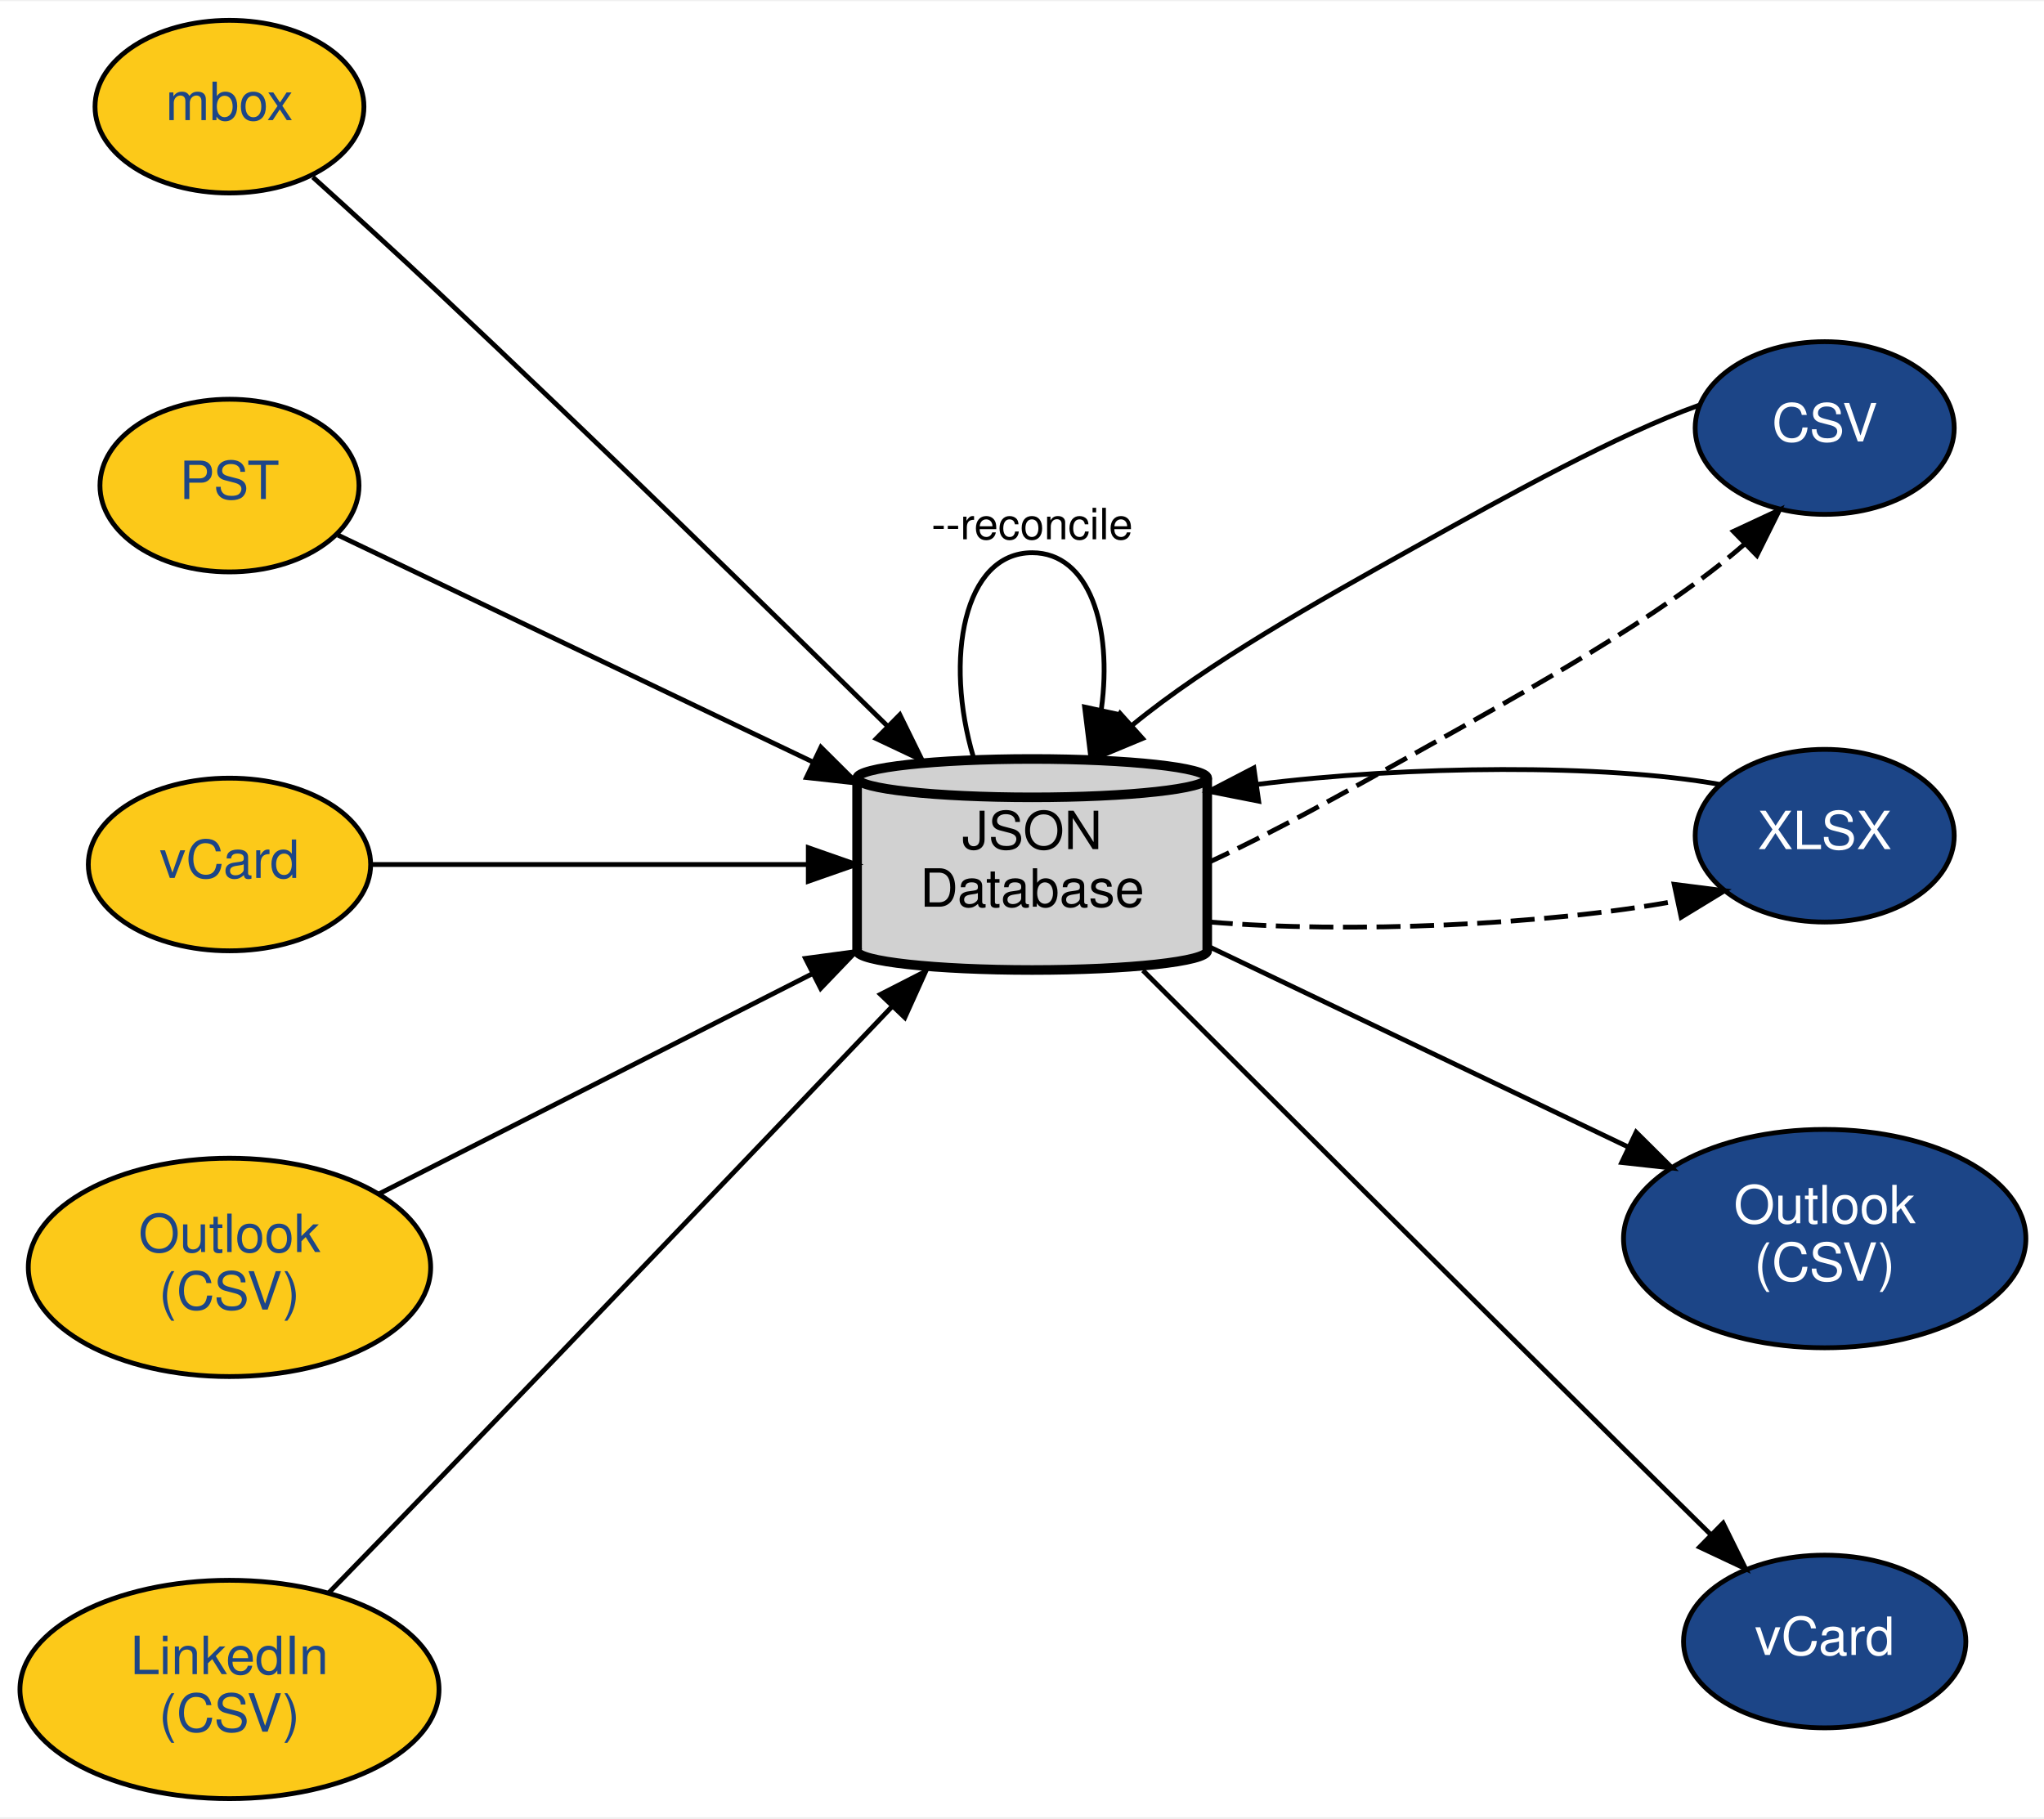
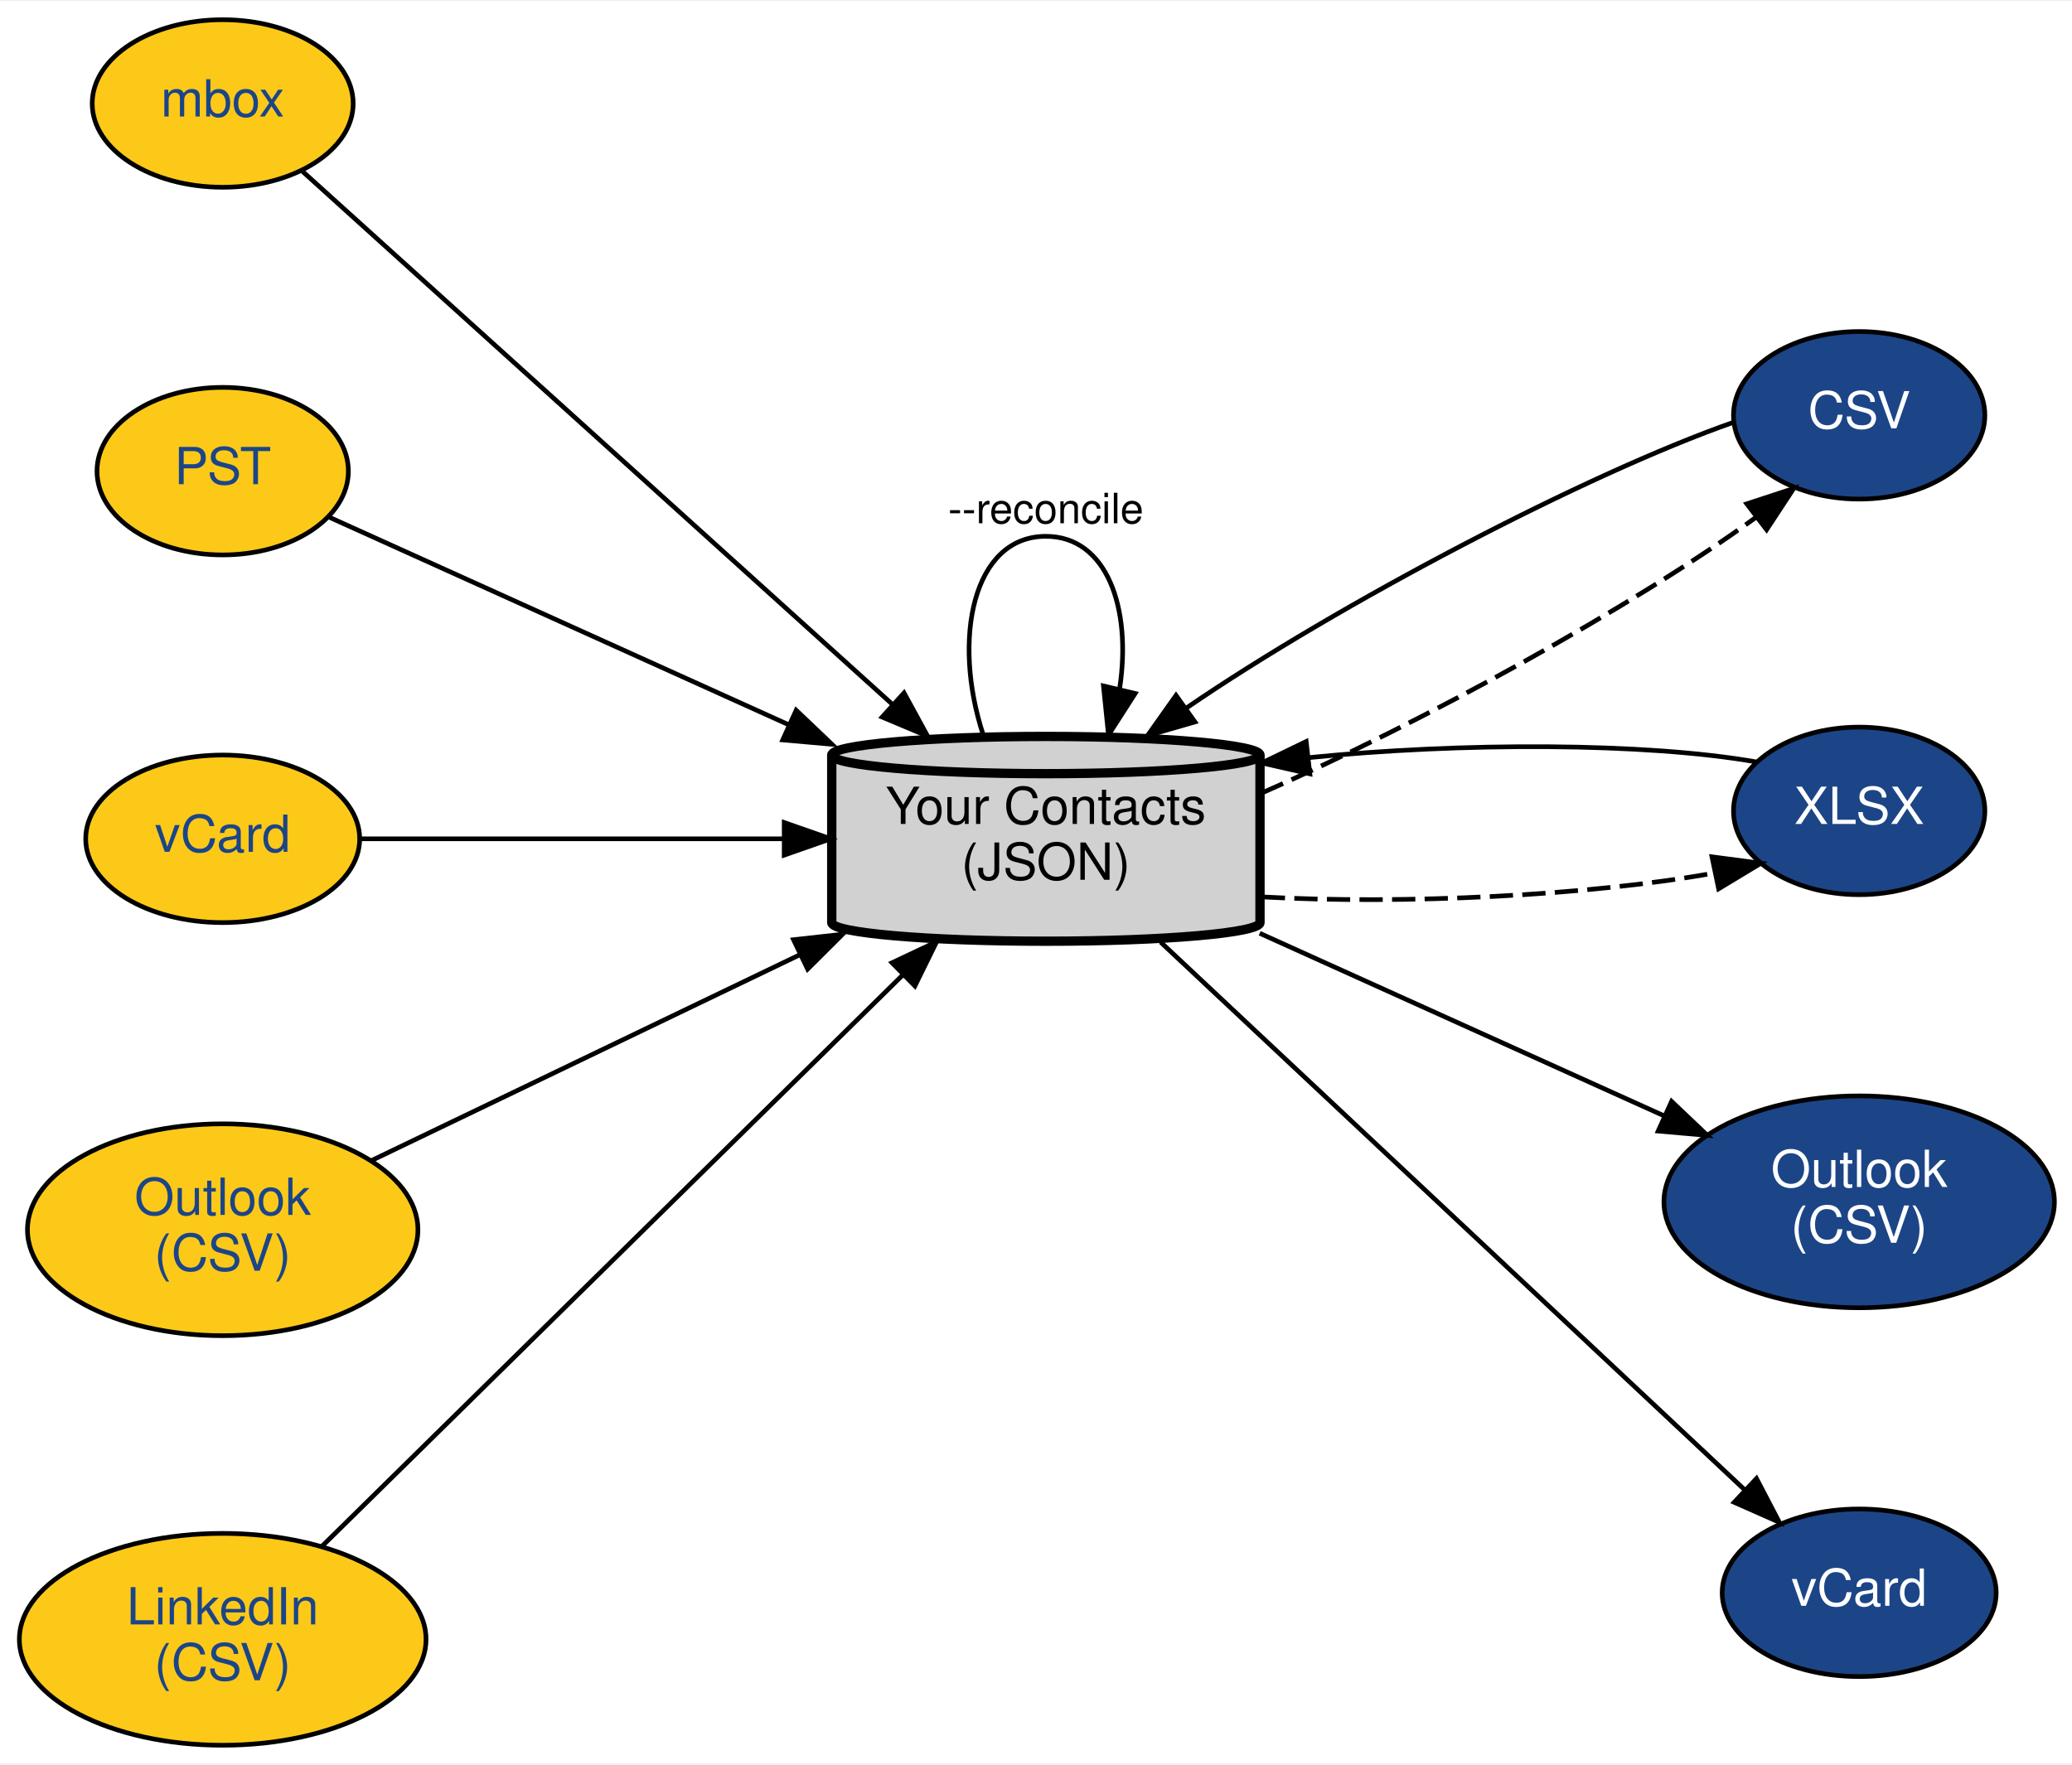
- <svg xmlns="http://www.w3.org/2000/svg" width="426pt" height="379pt" viewBox="0.00 0.00 426.12 378.63">
+ <svg xmlns="http://www.w3.org/2000/svg" width="445pt" height="379pt" viewBox="0.00 0.00 445.12 378.63">
  <g id="graph0" class="graph" transform="scale(1 1) rotate(0) translate(4 374.63)">
-     <polygon fill="white" stroke="transparent" points="-4,4 -4,-374.63 422.12,-374.63 422.12,4 -4,4" />
+     <polygon fill="white" stroke="transparent" points="-4,4 -4,-374.63 441.12,-374.63 441.12,4 -4,4" />
    <g id="node1" class="node">
-       <path fill="#d1d1d1" stroke="black" stroke-width="2" d="M247.68,-212.63C247.68,-214.83 231.32,-216.63 211.18,-216.63 191.04,-216.63 174.68,-214.83 174.68,-212.63 174.68,-212.63 174.68,-176.63 174.68,-176.63 174.68,-174.42 191.04,-172.63 211.18,-172.63 231.32,-172.63 247.68,-174.42 247.68,-176.63 247.68,-176.63 247.68,-212.63 247.68,-212.63" />
-       <path fill="none" stroke="black" stroke-width="2" d="M247.68,-212.63C247.68,-210.42 231.32,-208.63 211.18,-208.63 191.04,-208.63 174.68,-210.42 174.68,-212.63" />
-       <text text-anchor="middle" x="211.18" y="-197.83" font-family="Helvetica,sans-Serif" font-size="11.00">JSON</text>
-       <text text-anchor="middle" x="211.18" y="-185.83" font-family="Helvetica,sans-Serif" font-size="11.00"> Database</text>
+       <path fill="#d1d1d1" stroke="black" stroke-width="2" d="M266.68,-212.63C266.68,-214.83 246.06,-216.63 220.68,-216.63 195.3,-216.63 174.68,-214.83 174.68,-212.63 174.68,-212.63 174.68,-176.63 174.68,-176.63 174.68,-174.42 195.3,-172.63 220.68,-172.63 246.06,-172.63 266.68,-174.42 266.68,-176.63 266.68,-176.63 266.68,-212.63 266.68,-212.63" />
+       <path fill="none" stroke="black" stroke-width="2" d="M266.68,-212.63C266.68,-210.42 246.06,-208.63 220.68,-208.63 195.3,-208.63 174.68,-210.42 174.68,-212.63" />
+       <text text-anchor="middle" x="220.68" y="-197.83" font-family="Helvetica,sans-Serif" font-size="11.00">Your Contacts</text>
+       <text text-anchor="middle" x="220.68" y="-185.83" font-family="Helvetica,sans-Serif" font-size="11.00"> (JSON)</text>
    </g>
    <g id="edge10" class="edge">
-       <path fill="none" stroke="black" d="M198.95,-216.94C192.81,-237.48 196.88,-259.63 211.18,-259.63 223.13,-259.63 227.94,-244.15 225.61,-227.08" />
-       <polygon fill="black" stroke="black" points="228.95,-225.97 223.41,-216.94 222.11,-227.46 228.95,-225.97" />
-       <text text-anchor="middle" x="211.18" y="-262.43" font-family="Helvetica,sans-Serif" font-size="9.00">--reconcile</text>
+       <path fill="none" stroke="black" d="M207.23,-216.94C200.47,-237.48 204.95,-259.63 220.68,-259.63 233.83,-259.63 239.12,-244.15 236.55,-227.08" />
+       <polygon fill="black" stroke="black" points="239.86,-225.86 234.13,-216.94 233.05,-227.48 239.86,-225.86" />
+       <text text-anchor="middle" x="220.68" y="-262.43" font-family="Helvetica,sans-Serif" font-size="9.00">--reconcile</text>
    </g>
    <g id="node7" class="node">
-       <ellipse fill="#1c4587" stroke="black" cx="376.4" cy="-285.63" rx="27" ry="18" />
-       <text text-anchor="middle" x="376.4" y="-282.83" font-family="Helvetica,sans-Serif" font-size="11.00" fill="white">CSV</text>
+       <ellipse fill="#1c4587" stroke="black" cx="395.4" cy="-285.63" rx="27" ry="18" />
+       <text text-anchor="middle" x="395.4" y="-282.83" font-family="Helvetica,sans-Serif" font-size="11.00" fill="white">CSV</text>
    </g>
    <g id="edge8" class="edge">
-       <path fill="none" stroke="black" stroke-dasharray="5,2" d="M247.72,-194.96C261.17,-201.14 276.63,-209.79 290.68,-217.63 314.67,-231 342.52,-246.44 359.55,-261.31" />
-       <polygon fill="black" stroke="black" points="357.37,-264.08 366.98,-268.56 362.26,-259.07 357.37,-264.08" />
+       <path fill="none" stroke="black" stroke-dasharray="5,2" d="M267.06,-204.48C301.36,-219.49 346.9,-244.57 373.19,-263.68" />
+       <polygon fill="black" stroke="black" points="371.26,-266.61 381.33,-269.91 375.51,-261.05 371.26,-266.61" />
    </g>
    <g id="node8" class="node">
-       <ellipse fill="#1c4587" stroke="black" cx="376.4" cy="-200.63" rx="27" ry="18" />
-       <text text-anchor="middle" x="376.4" y="-197.83" font-family="Helvetica,sans-Serif" font-size="11.00" fill="white">XLSX</text>
+       <ellipse fill="#1c4587" stroke="black" cx="395.4" cy="-200.63" rx="27" ry="18" />
+       <text text-anchor="middle" x="395.4" y="-197.83" font-family="Helvetica,sans-Serif" font-size="11.00" fill="white">XLSX</text>
    </g>
    <g id="edge9" class="edge">
-       <path fill="none" stroke="black" stroke-dasharray="5,2" d="M248,-182.65C277.29,-180.2 318.22,-181.98 345.7,-187.06" />
-       <polygon fill="black" stroke="black" points="345.02,-190.49 355.53,-189.16 346.48,-183.64 345.02,-190.49" />
+       <path fill="none" stroke="black" stroke-dasharray="5,2" d="M267.06,-182.15C297.77,-180.47 337.47,-182.44 364.32,-187.29" />
+       <polygon fill="black" stroke="black" points="363.78,-190.76 374.28,-189.38 365.21,-183.9 363.78,-190.76" />
    </g>
    <g id="node9" class="node">
-       <ellipse fill="#1c4587" stroke="black" cx="376.4" cy="-116.63" rx="41.94" ry="22.76" />
-       <text text-anchor="middle" x="376.4" y="-119.83" font-family="Helvetica,sans-Serif" font-size="11.00" fill="white">Outlook</text>
-       <text text-anchor="middle" x="376.4" y="-107.83" font-family="Helvetica,sans-Serif" font-size="11.00" fill="white">(CSV)</text>
+       <ellipse fill="#1c4587" stroke="black" cx="395.4" cy="-116.63" rx="41.94" ry="22.76" />
+       <text text-anchor="middle" x="395.4" y="-119.83" font-family="Helvetica,sans-Serif" font-size="11.00" fill="white">Outlook</text>
+       <text text-anchor="middle" x="395.4" y="-107.83" font-family="Helvetica,sans-Serif" font-size="11.00" fill="white">(CSV)</text>
    </g>
    <g id="edge11" class="edge">
-       <path fill="none" stroke="black" d="M248,-177.51C273.85,-165.15 308.78,-148.47 335.52,-135.69" />
-       <polygon fill="black" stroke="black" points="337.09,-138.81 344.61,-131.34 334.08,-132.5 337.09,-138.81" />
+       <path fill="none" stroke="black" d="M266.61,-174.34C293.49,-162.2 327.4,-146.89 353.53,-135.09" />
+       <polygon fill="black" stroke="black" points="355.1,-138.21 362.78,-130.91 352.22,-131.84 355.1,-138.21" />
    </g>
    <g id="node10" class="node">
-       <ellipse fill="#1c4587" stroke="black" cx="376.4" cy="-32.63" rx="29.43" ry="18" />
-       <text text-anchor="middle" x="376.4" y="-29.83" font-family="Helvetica,sans-Serif" font-size="11.00" fill="white">vCard</text>
+       <ellipse fill="#1c4587" stroke="black" cx="395.4" cy="-32.63" rx="29.43" ry="18" />
+       <text text-anchor="middle" x="395.4" y="-29.83" font-family="Helvetica,sans-Serif" font-size="11.00" fill="white">vCard</text>
    </g>
    <g id="edge12" class="edge">
-       <path fill="none" stroke="black" d="M234.27,-172.54C258.76,-148.07 299.47,-107.45 334.68,-72.63 340.53,-66.85 346.86,-60.61 352.75,-54.82" />
-       <polygon fill="black" stroke="black" points="355.22,-57.3 359.91,-47.8 350.32,-52.31 355.22,-57.3" />
+       <path fill="none" stroke="black" d="M245.33,-172.44C278.35,-141.48 337.89,-85.63 370.85,-54.71" />
+       <polygon fill="black" stroke="black" points="373.34,-57.18 378.24,-47.78 368.55,-52.07 373.34,-57.18" />
    </g>
    <g id="node2" class="node">
      <ellipse fill="#fcc919" stroke="black" cx="43.84" cy="-352.63" rx="28.03" ry="18" />
      <text text-anchor="middle" x="43.84" y="-349.83" font-family="Helvetica,sans-Serif" font-size="11.00" fill="#1c4587">mbox</text>
    </g>
    <g id="edge1" class="edge">
-       <path fill="none" stroke="black" d="M61.23,-337.93C69.26,-330.68 79.04,-321.76 87.68,-313.63 119.98,-283.25 156.34,-247.76 181,-223.5" />
-       <polygon fill="black" stroke="black" points="183.59,-225.85 188.26,-216.34 178.68,-220.87 183.59,-225.85" />
+       <path fill="none" stroke="black" d="M60.98,-338.05C89.7,-312.09 150.21,-257.41 187.66,-223.57" />
+       <polygon fill="black" stroke="black" points="190.21,-225.98 195.28,-216.68 185.51,-220.79 190.21,-225.98" />
    </g>
    <g id="node3" class="node">
      <ellipse fill="#fcc919" stroke="black" cx="43.84" cy="-273.63" rx="27" ry="18" />
      <text text-anchor="middle" x="43.84" y="-270.83" font-family="Helvetica,sans-Serif" font-size="11.00" fill="#1c4587">PST</text>
    </g>
    <g id="edge2" class="edge">
-       <path fill="none" stroke="black" d="M66.46,-263.3C91.47,-251.35 133.34,-231.34 165.46,-216" />
-       <polygon fill="black" stroke="black" points="167.14,-219.07 174.65,-211.6 164.12,-212.76 167.14,-219.07" />
+       <path fill="none" stroke="black" d="M66.63,-263.78C91.23,-252.67 132.17,-234.17 165.52,-219.1" />
+       <polygon fill="black" stroke="black" points="167.04,-222.26 174.71,-214.95 164.15,-215.88 167.04,-222.26" />
    </g>
    <g id="node4" class="node">
      <ellipse fill="#fcc919" stroke="black" cx="43.84" cy="-194.63" rx="29.43" ry="18" />
      <text text-anchor="middle" x="43.84" y="-191.83" font-family="Helvetica,sans-Serif" font-size="11.00" fill="#1c4587">vCard</text>
    </g>
    <g id="edge3" class="edge">
-       <path fill="none" stroke="black" d="M73.64,-194.63C98.61,-194.63 135.19,-194.63 164.2,-194.63" />
-       <polygon fill="black" stroke="black" points="164.51,-198.13 174.51,-194.63 164.51,-191.13 164.51,-198.13" />
+       <path fill="none" stroke="black" d="M73.32,-194.63C97.92,-194.63 134.19,-194.63 164.46,-194.63" />
+       <polygon fill="black" stroke="black" points="164.47,-198.13 174.47,-194.63 164.47,-191.13 164.47,-198.13" />
    </g>
    <g id="node5" class="node">
      <ellipse fill="#fcc919" stroke="black" cx="43.84" cy="-110.63" rx="41.94" ry="22.76" />
      <text text-anchor="middle" x="43.84" y="-113.83" font-family="Helvetica,sans-Serif" font-size="11.00" fill="#1c4587">Outlook</text>
      <text text-anchor="middle" x="43.84" y="-101.83" font-family="Helvetica,sans-Serif" font-size="11.00" fill="#1c4587">(CSV)</text>
    </g>
    <g id="edge4" class="edge">
-       <path fill="none" stroke="black" d="M74.78,-125.84C100.06,-138.68 136.62,-157.26 165.38,-171.87" />
-       <polygon fill="black" stroke="black" points="163.92,-175.05 174.42,-176.46 167.09,-168.81 163.92,-175.05" />
+       <path fill="none" stroke="black" d="M75.7,-125.45C101.19,-137.7 137.94,-155.36 167.93,-169.77" />
+       <polygon fill="black" stroke="black" points="166.47,-172.95 177,-174.12 169.5,-166.64 166.47,-172.95" />
    </g>
    <g id="node6" class="node">
      <ellipse fill="#fcc919" stroke="black" cx="43.84" cy="-22.63" rx="43.68" ry="22.76" />
      <text text-anchor="middle" x="43.84" y="-25.83" font-family="Helvetica,sans-Serif" font-size="11.00" fill="#1c4587">LinkedIn</text>
      <text text-anchor="middle" x="43.84" y="-13.83" font-family="Helvetica,sans-Serif" font-size="11.00" fill="#1c4587">(CSV)</text>
    </g>
    <g id="edge5" class="edge">
-       <path fill="none" stroke="black" d="M64.5,-42.74C71.79,-50.23 80.13,-58.8 87.68,-66.63 120.15,-100.26 157.25,-139.08 182.03,-165.07" />
-       <polygon fill="black" stroke="black" points="179.56,-167.55 188.99,-172.37 184.63,-162.72 179.56,-167.55" />
+       <path fill="none" stroke="black" d="M65.24,-42.69C96.02,-72.97 154.5,-130.51 190,-165.43" />
+       <polygon fill="black" stroke="black" points="187.63,-168 197.21,-172.52 192.54,-163.01 187.63,-168" />
    </g>
    <g id="edge6" class="edge">
-       <path fill="none" stroke="black" d="M350.18,-290.37C333.32,-284.34 310.66,-271.77 290.68,-260.63 270.7,-249.48 247.88,-236.69 232.02,-223.66" />
-       <polygon fill="black" stroke="black" points="234.19,-220.9 224.41,-216.83 229.52,-226.11 234.19,-220.9" />
+       <path fill="none" stroke="black" d="M368.43,-284.14C336.86,-273.06 283.76,-245.26 250.83,-222.71" />
+       <polygon fill="black" stroke="black" points="252.7,-219.75 242.52,-216.81 248.64,-225.45 252.7,-219.75" />
    </g>
    <g id="edge7" class="edge">
-       <path fill="none" stroke="black" d="M354.61,-211.31C330.4,-215.63 289.67,-215.31 257.95,-211.31" />
-       <polygon fill="black" stroke="black" points="258.4,-207.83 248,-209.88 257.4,-214.76 258.4,-207.83" />
+       <path fill="none" stroke="black" d="M373.37,-211.14C349.57,-215.34 309.84,-215.38 277,-212.06" />
+       <polygon fill="black" stroke="black" points="277.39,-208.59 267.06,-210.93 276.6,-215.54 277.39,-208.59" />
    </g>
  </g>
</svg>
